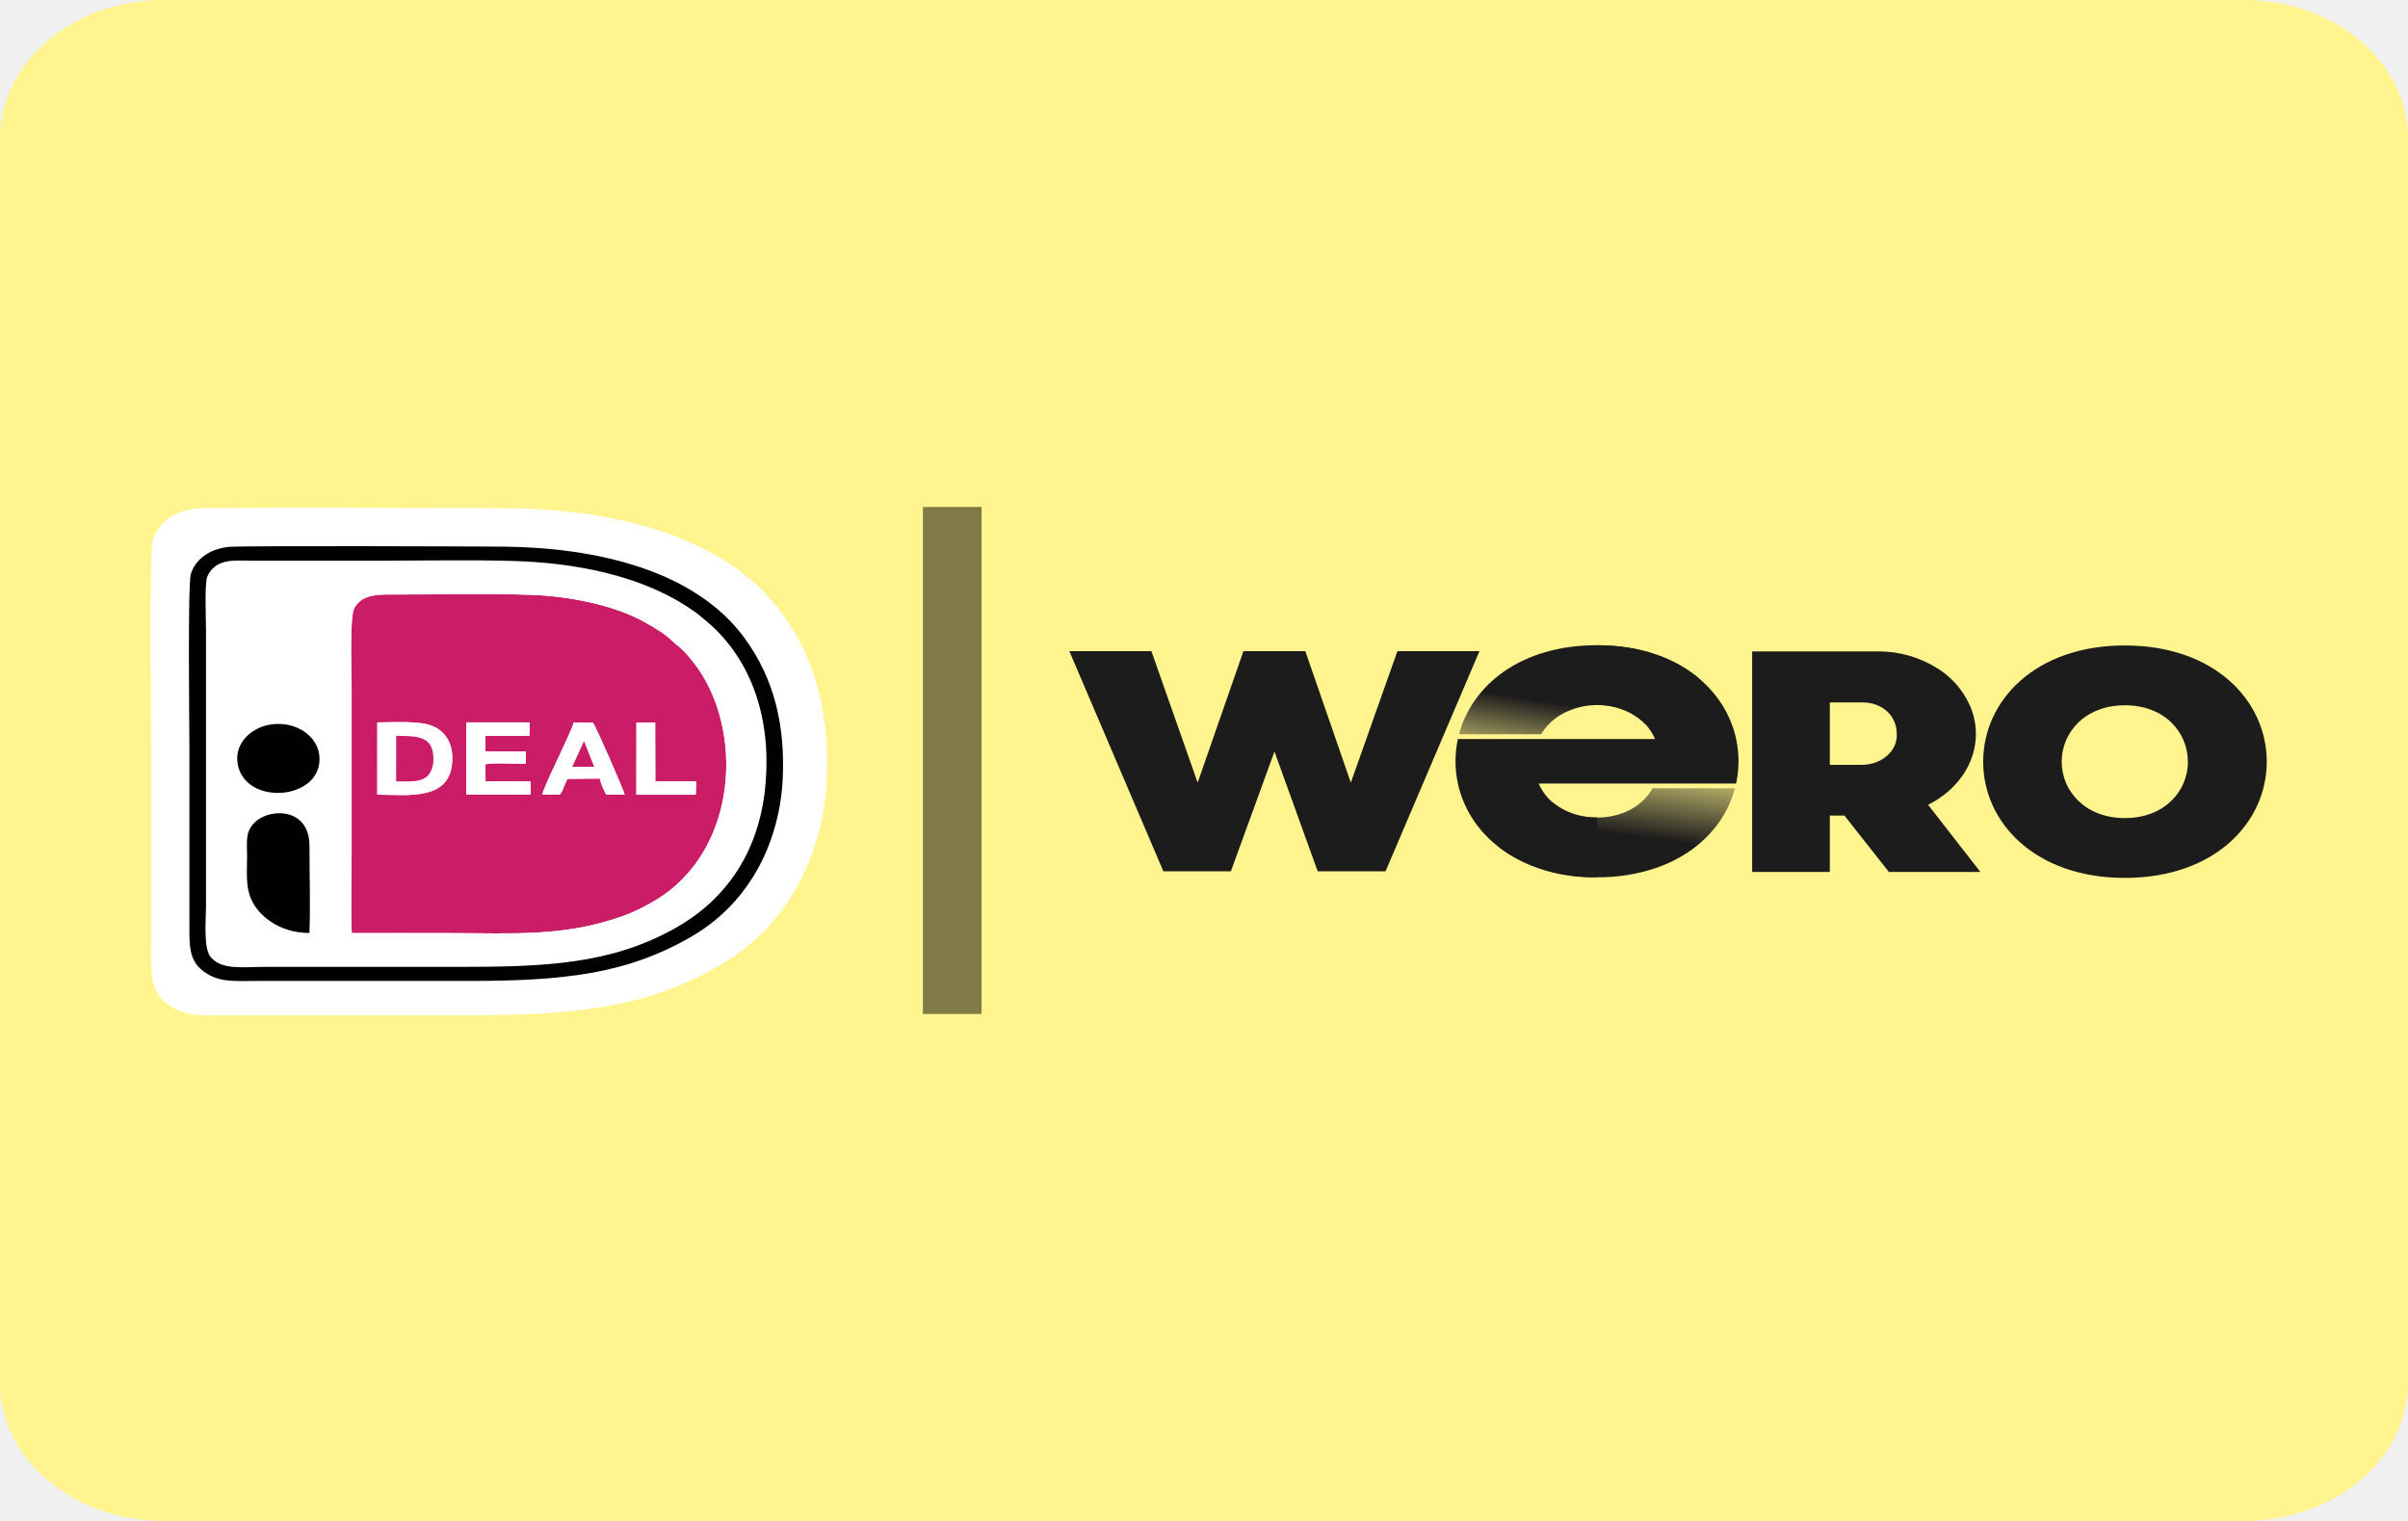
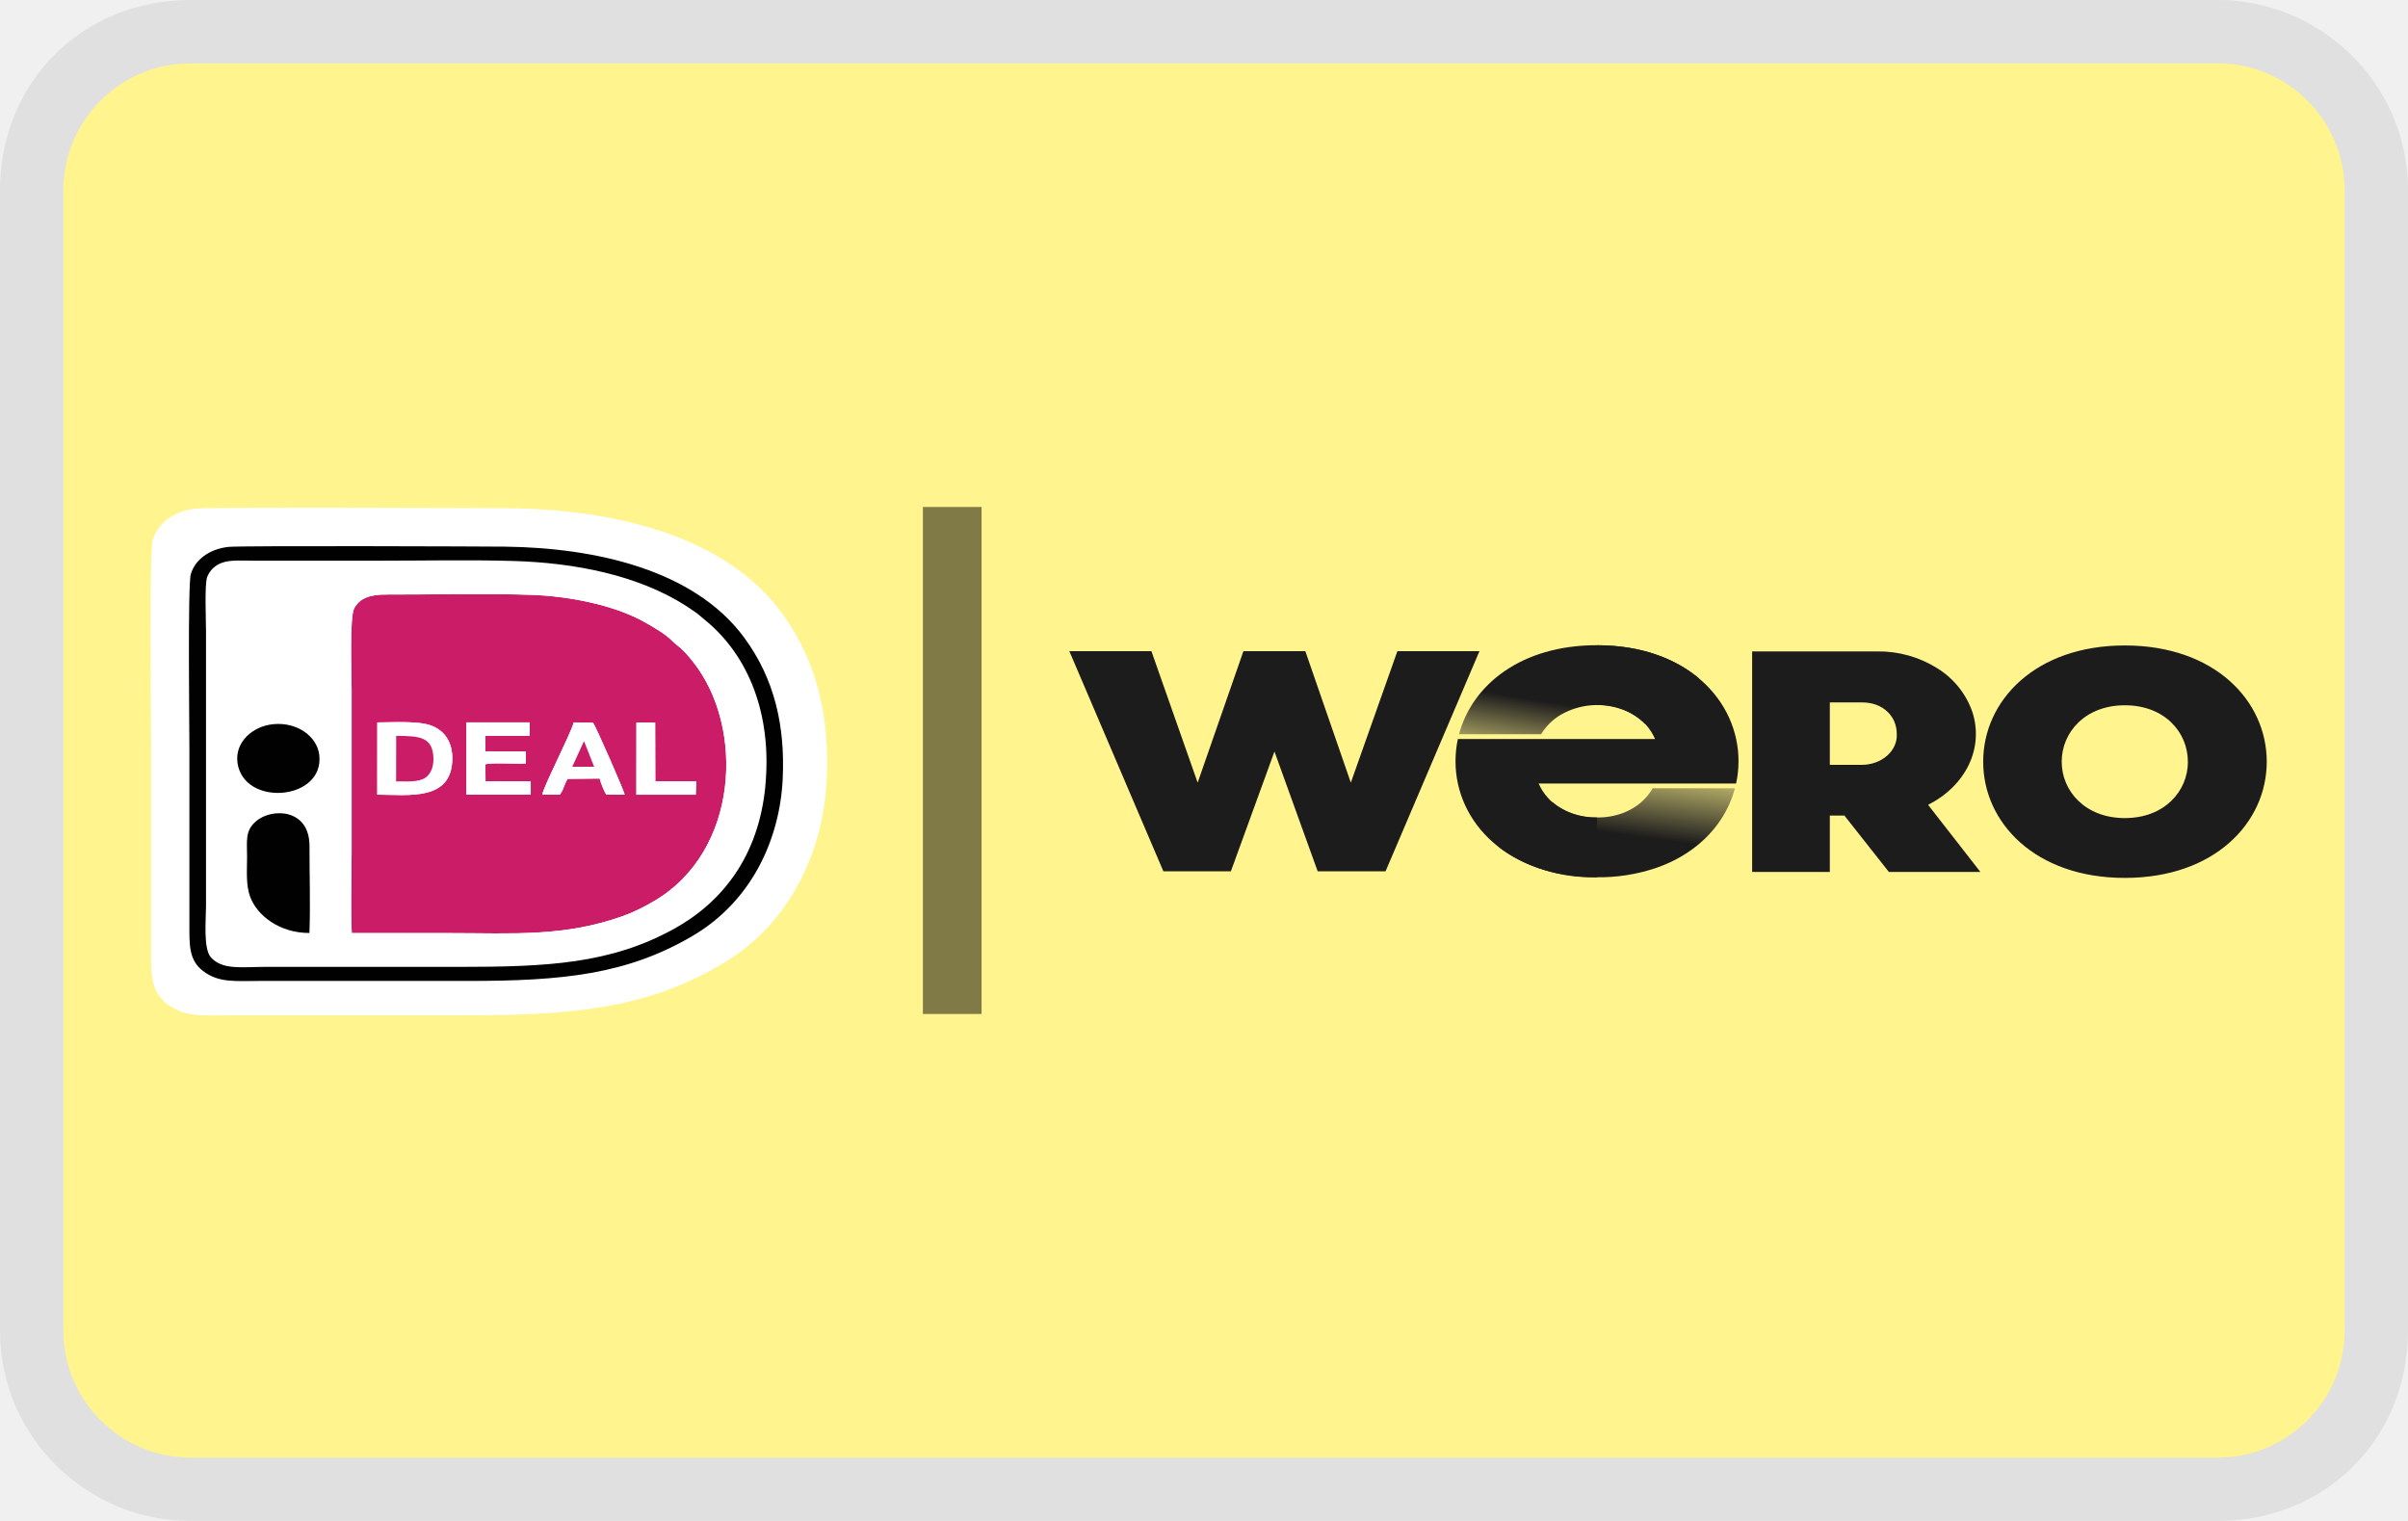
<svg xmlns="http://www.w3.org/2000/svg" width="38" height="24" viewBox="0 0 38 24" role="img" aria-labelledby="pi-idealwero" fill="none">
-   <mask id="pi-idealwero-mask0_1_2" style="mask-type:luminance" maskUnits="userSpaceOnUse" x="0" y="0" width="38" height="24">
+   <mask id="pi-idealwero-mask0_1_2" maskUnits="userSpaceOnUse" x="0" y="0" width="38" height="24">
    <path d="M38 0H0v24h38V0z" fill="#fff" />
  </mask>
  <g mask="url(#pi-idealwero-mask0_1_2)">
-     <path d="M35.413 0H2.587C1.158 0 0 .977 0 2.182v19.636C0 23.023 1.158 24 2.587 24h32.826C36.842 24 38 23.023 38 21.818V2.182C38 .977 36.842 0 35.413 0z" fill="#FFF48D" />
+     <path fill="#000" opacity=".07" d="M35 0H3C1.3 0 0 1.3 0 3v18c0 1.7 1.4 3 3 3h32c1.7 0 3-1.3 3-3V3c0-1.7-1.4-3-3-3z" />
+     <path fill="#FFF48D" d="M35 1c1.1 0 2 .9 2 2v18c0 1.1-.9 2-2 2H3c-1.1 0-2-.9-2-2V3c0-1.1.9-2 2-2h32" />
    <path d="M31.296 12.019c0-.96.82-1.834 2.235-1.834 1.42 0 2.24.875 2.24 1.834 0 .959-.819 1.834-2.24 1.834-1.415 0-2.235-.874-2.235-1.834zm3.23 0c0-.463-.365-.89-.995-.89-.625 0-.996.427-.996.89 0 .462.37.89.996.89.63 0 .996-.428.996-.89zM30.426 12.7c.291-.146.517-.369.644-.634.126-.265.145-.558.055-.833a1.319 1.319 0 00-.556-.69 1.74 1.74 0 00-.938-.264H27.65v3.48h1.226v-.89h.23l.702.89h1.444l-.826-1.06zm-1.043-.631h-.507v-.985h.513c.33 0 .543.224.543.492a.398.398 0 01-.032.186.46.46 0 01-.117.16.562.562 0 01-.182.108.64.64 0 01-.218.039zM22.052 10.275l-.735 2.075-.718-2.075h-.977L18.9 12.35l-.73-2.075h-1.295l1.484 3.474h1.065l.688-1.89.682 1.89h1.071l1.482-3.474h-1.294zM25.203 12.9h-.004c-.2.003-.397-.047-.562-.143a.838.838 0 01-.356-.393h3.116c.025-.116.038-.234.038-.352 0-.957-.817-1.83-2.233-1.83v.942c.2-.004.397.046.561.143a.833.833 0 01.355.394h-3.112a1.688 1.688 0 00-.037.351c0 .958.817 1.83 2.23 1.83h.003V12.9z" fill="#1D1C1C" />
    <path d="M25.2 13.843a2.807 2.807 0 00.921-.143c.44-.147.807-.419 1.036-.769.102-.154.176-.32.221-.492H26.08a.86.86 0 01-.263.283.959.959 0 01-.215.11 1.113 1.113 0 01-.403.067 1.103 1.103 0 01-.378-.06.971.971 0 01-.32-.181l-.843.712c.424.317.975.487 1.542.473z" fill="url(#pi-idealwero-paint0_linear_1_2)" />
    <path d="M25.2 10.181c-1.198 0-1.969.628-2.175 1.404h1.295a.89.89 0 01.317-.31 1.154 1.154 0 01.935-.09.994.994 0 01.392.242l.851-.718c-.38-.322-.927-.528-1.616-.528z" fill="url(#pi-idealwero-paint1_linear_1_2)" />
    <path fill-rule="evenodd" clip-rule="evenodd" d="M3.083 8.025c-.342.04-.596.233-.674.501-.057.196-.025 2.886-.025 3.214v3.216c0 .377-.018.675.244.88.283.22.57.185 1.019.185h3.74c1.696 0 2.856-.117 4.036-.827 1.069-.644 1.574-1.787 1.624-2.905.042-.95-.138-1.824-.696-2.598-.897-1.245-2.67-1.65-4.296-1.671-.278-.003-4.753-.02-4.972.005z" fill="#fff" />
    <path fill-rule="evenodd" clip-rule="evenodd" d="M5.55 14.724c.516-.002 1.032 0 1.547 0 1 0 1.8.063 2.732-.269.182-.065.347-.151.491-.236 1.347-.786 1.43-2.746.621-3.77-.204-.259-.245-.245-.344-.346-.1-.102-.296-.214-.428-.288-.48-.27-1.188-.408-1.781-.429-.678-.024-1.578-.003-2.297-.005-.259 0-.413.06-.5.214-.078.14-.042 1.044-.042 1.27v2.571c0 .422-.017.87.002 1.288zm1.81-3.325h1l-.005.212H7.66v.245l.64.003-.002.189c-.153.01-.524-.017-.638.012l.003.27h.713v.21H7.36V11.4zm-1.406 0c.247 0 .661-.027.864.054.204.083.32.264.32.514-.003.678-.685.574-1.185.572V11.4zm2.605 1.14c.001-.096.437-.935.496-1.14l.304.005c.048.066.498 1.094.498 1.135h-.29a1.125 1.125 0 01-.103-.254l-.506.005c-.025.04-.042.082-.058.123-.008.02-.017.046-.025.063l-.038.062-.278.002zm1.484-1.137h.296l.002.927h.646l-.008.211h-.937l.001-1.138z" fill="#CA1C67" />
    <path fill-rule="evenodd" clip-rule="evenodd" d="M12.078 12.405c.11-1.136-.266-2.073-.969-2.635-.044-.036-.085-.078-.136-.112-.051-.033-.089-.062-.14-.094-.759-.489-1.76-.685-2.732-.713-.676-.02-1.382-.005-2.06-.005H3.994c-.147 0-.359-.014-.482.029a.388.388 0 00-.244.23c-.042.128-.017.684-.017.854v4.338c0 .207-.046.666.075.805.18.208.498.154.853.154h3.067c1.374 0 2.385-.045 3.39-.6.76-.42 1.335-1.144 1.441-2.25zm-8.33-.367c-.046-.322.234-.58.567-.611.383-.036.689.2.723.483.087.723-1.19.83-1.29.128zm1.803 2.686c-.019-.418-.002-.866-.002-1.287v-2.572c0-.226-.036-1.13.043-1.27.086-.153.24-.214.5-.213.719.001 1.618-.019 2.296.005.594.021 1.302.16 1.781.428.133.074.328.187.429.289.099.101.139.087.344.346.81 1.023.725 2.983-.621 3.77-.144.084-.309.17-.492.236-.93.332-1.732.268-2.732.268-.515 0-1.031-.002-1.546 0zm-.668-.002c-.466.001-.82-.27-.933-.567-.073-.193-.05-.423-.05-.633 0-.255-.036-.413.146-.567.246-.208.84-.199.839.397-.002.452.014.921-.002 1.37z" fill="#fff" />
    <path fill-rule="evenodd" clip-rule="evenodd" d="M3.603 8.63c-.3.034-.523.2-.592.429-.05.167-.022 2.472-.022 2.753v2.756c0 .323-.016.578.214.753.249.19.5.158.894.158h3.285c1.488 0 2.507-.1 3.543-.708.939-.55 1.383-1.53 1.427-2.488.037-.814-.121-1.563-.611-2.226-.789-1.067-2.345-1.414-3.773-1.431-.244-.003-4.173-.018-4.365.004zm8.475 3.775c-.107 1.107-.68 1.831-1.44 2.251-1.005.556-2.016.601-3.39.601H4.18c-.356 0-.674.054-.854-.153-.12-.14-.075-.599-.075-.805V9.96c0-.17-.024-.726.017-.853a.387.387 0 01.245-.23c.123-.045.335-.03.482-.03h2.045c.679 0 1.384-.015 2.06.005.972.028 1.974.224 2.733.713.05.032.088.061.14.095.05.033.091.075.136.11.702.562 1.078 1.5.968 2.635z" fill="#010101" />
    <path fill-rule="evenodd" clip-rule="evenodd" d="M4.883 14.722c.017-.45 0-.919.001-1.37.002-.595-.592-.605-.839-.397-.182.154-.146.312-.146.566 0 .211-.022.441.05.634.113.297.468.569.934.567zM3.748 12.038c.1.702 1.377.595 1.29-.127-.034-.284-.34-.52-.723-.484-.333.031-.613.289-.567.611z" fill="#010101" />
    <path fill-rule="evenodd" clip-rule="evenodd" d="M5.954 12.54c.5.001 1.182.105 1.184-.572.002-.25-.115-.432-.32-.514-.203-.083-.617-.056-.863-.054l-.001 1.14zm.297-.21l.001-.72c.373.004.58.017.588.358.003.133-.043.251-.132.307-.115.073-.301.052-.457.055zM7.36 12.54h1.015v-.21l-.714-.002-.003-.269c.114-.029.485-.001.638-.012l.002-.189-.64-.003v-.245h.697l.005-.211h-1v1.14zM8.559 12.54l.277-.001.038-.062c.008-.017.017-.044.025-.064a.698.698 0 01.058-.122l.506-.006c.013.06.073.208.104.254h.29c0-.04-.45-1.069-.499-1.135l-.304-.004c-.058.204-.494 1.043-.495 1.14zm.656-.846l.16.405h-.344l.184-.405zM10.042 12.541h.937l.009-.21-.646-.001-.003-.928h-.296l-.001 1.139z" fill="#fff" />
    <path fill-rule="evenodd" clip-rule="evenodd" d="M6.25 12.33c.157-.002.343.018.458-.055.089-.056.135-.175.132-.307-.009-.341-.215-.354-.588-.357l-.001.72z" fill="#CA1C67" />
    <path fill-rule="evenodd" clip-rule="evenodd" d="M9.03 12.099h.346l-.16-.405-.185.405z" fill="#CA1C66" />
    <path d="M15.027 8v8" stroke="#000" stroke-opacity=".5" stroke-width=".926" />
  </g>
  <defs>
    <linearGradient id="pi-idealwero-paint0_linear_1_2" x1="26.723" y1="11.796" x2="26.422" y2="14.011" gradientUnits="userSpaceOnUse">
      <stop offset=".024" stop-color="#1D1C1C" stop-opacity="0" />
      <stop offset=".676" stop-color="#1D1C1C" />
    </linearGradient>
    <linearGradient id="pi-idealwero-paint1_linear_1_2" x1="23.381" y1="12.243" x2="23.694" y2="10.318" gradientUnits="userSpaceOnUse">
      <stop offset=".024" stop-color="#1D1C1C" stop-opacity="0" />
      <stop offset=".676" stop-color="#1D1C1C" />
    </linearGradient>
  </defs>
</svg>
